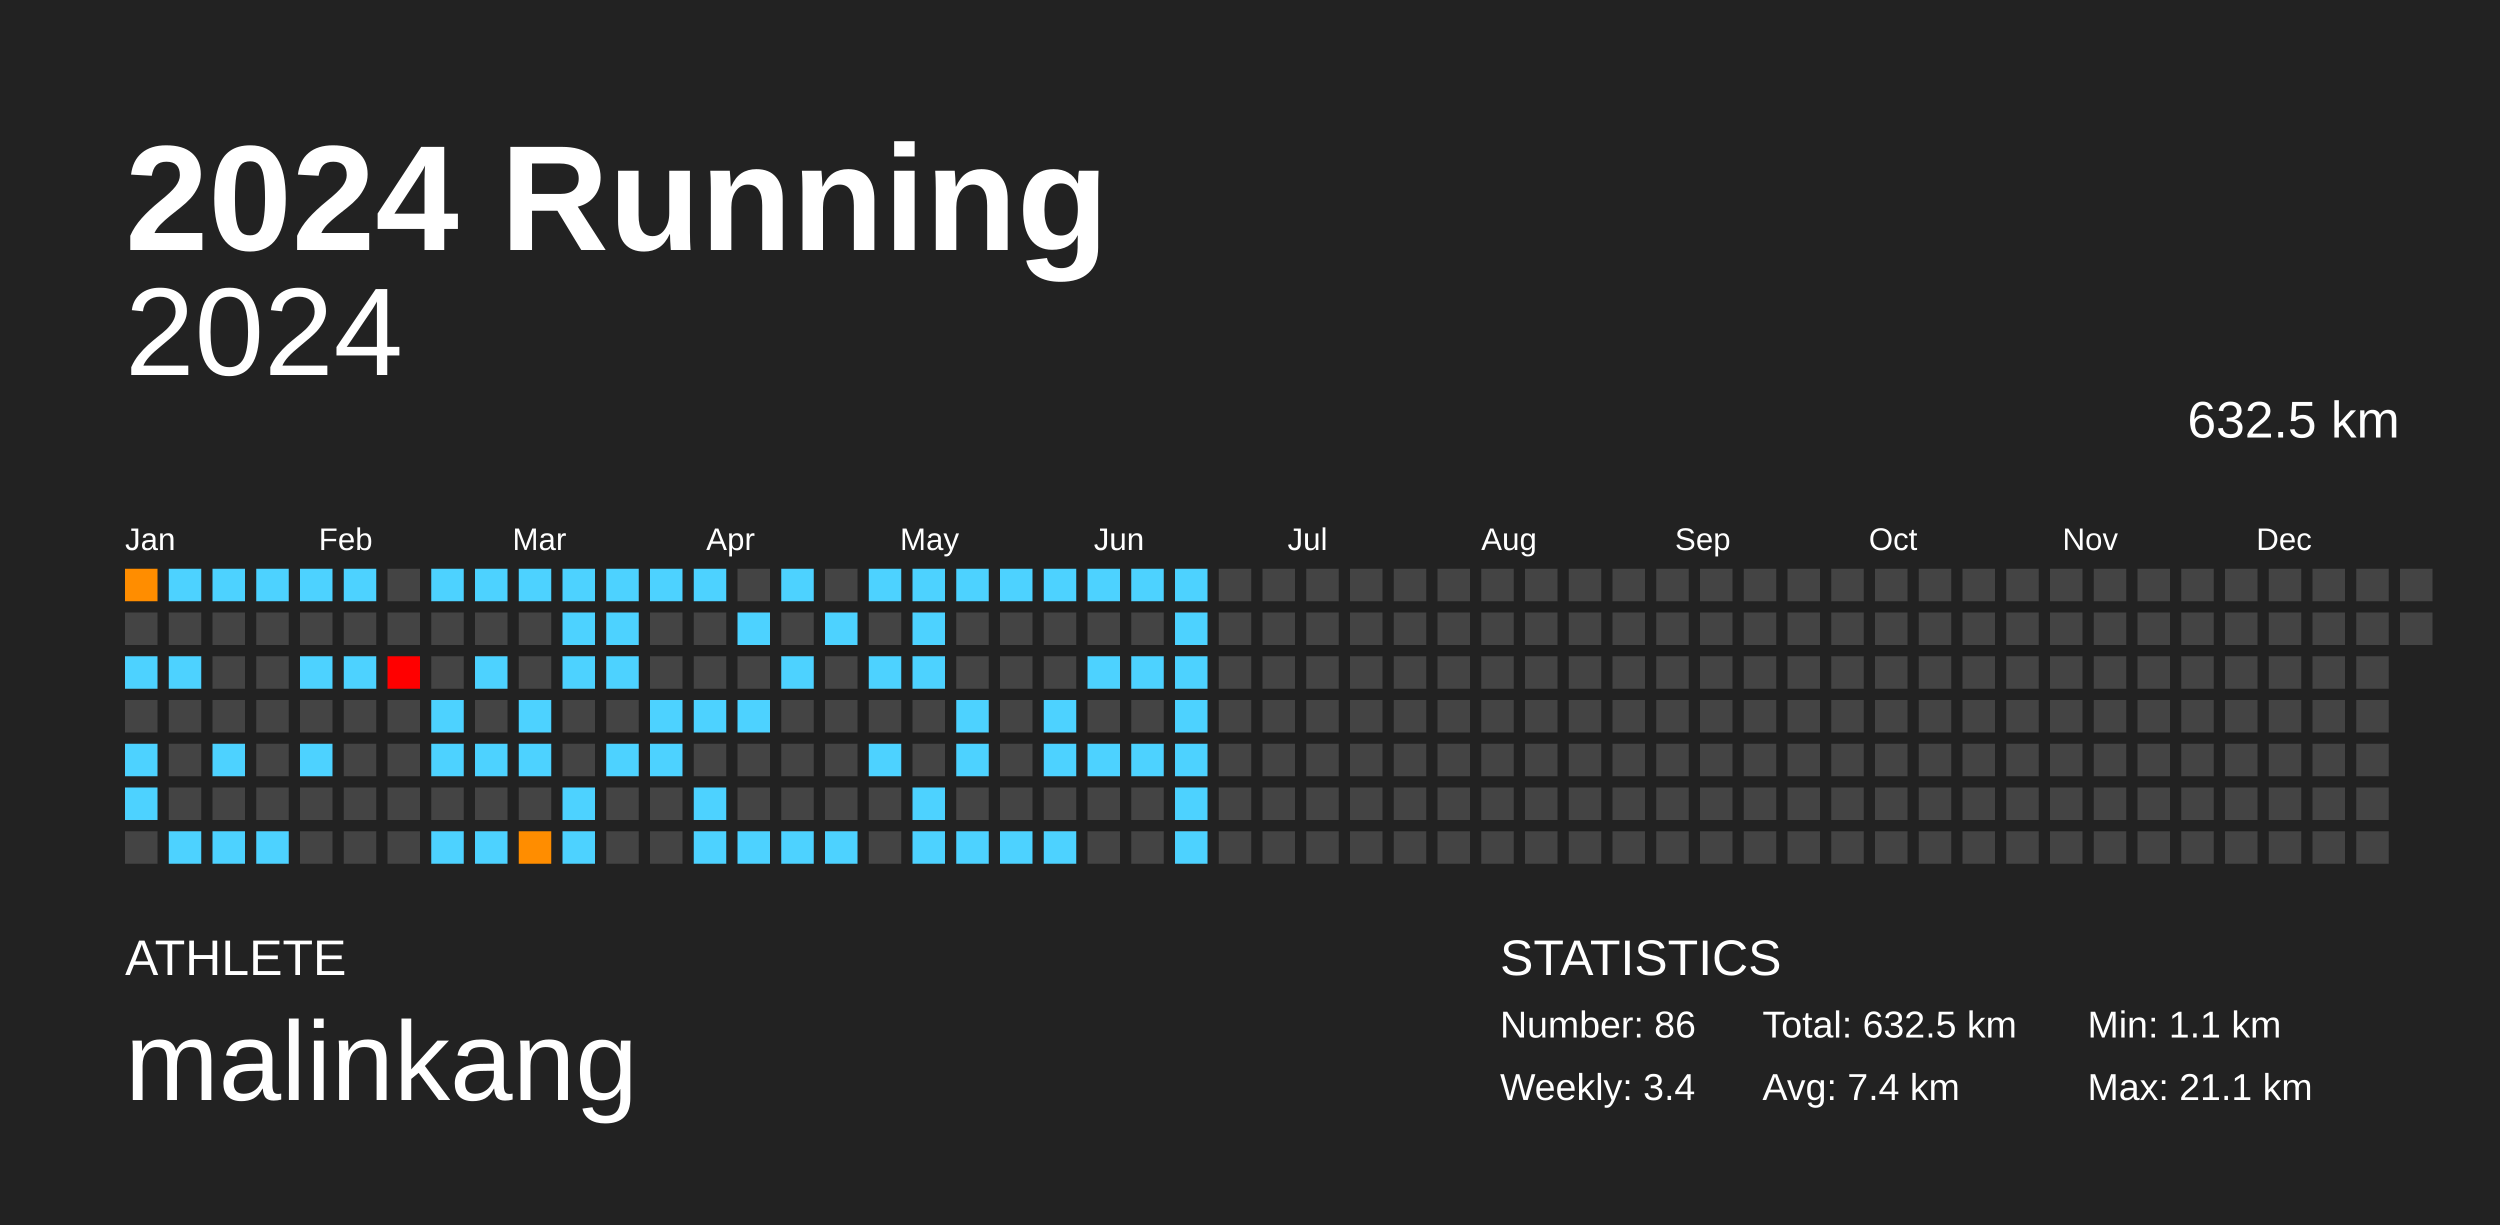
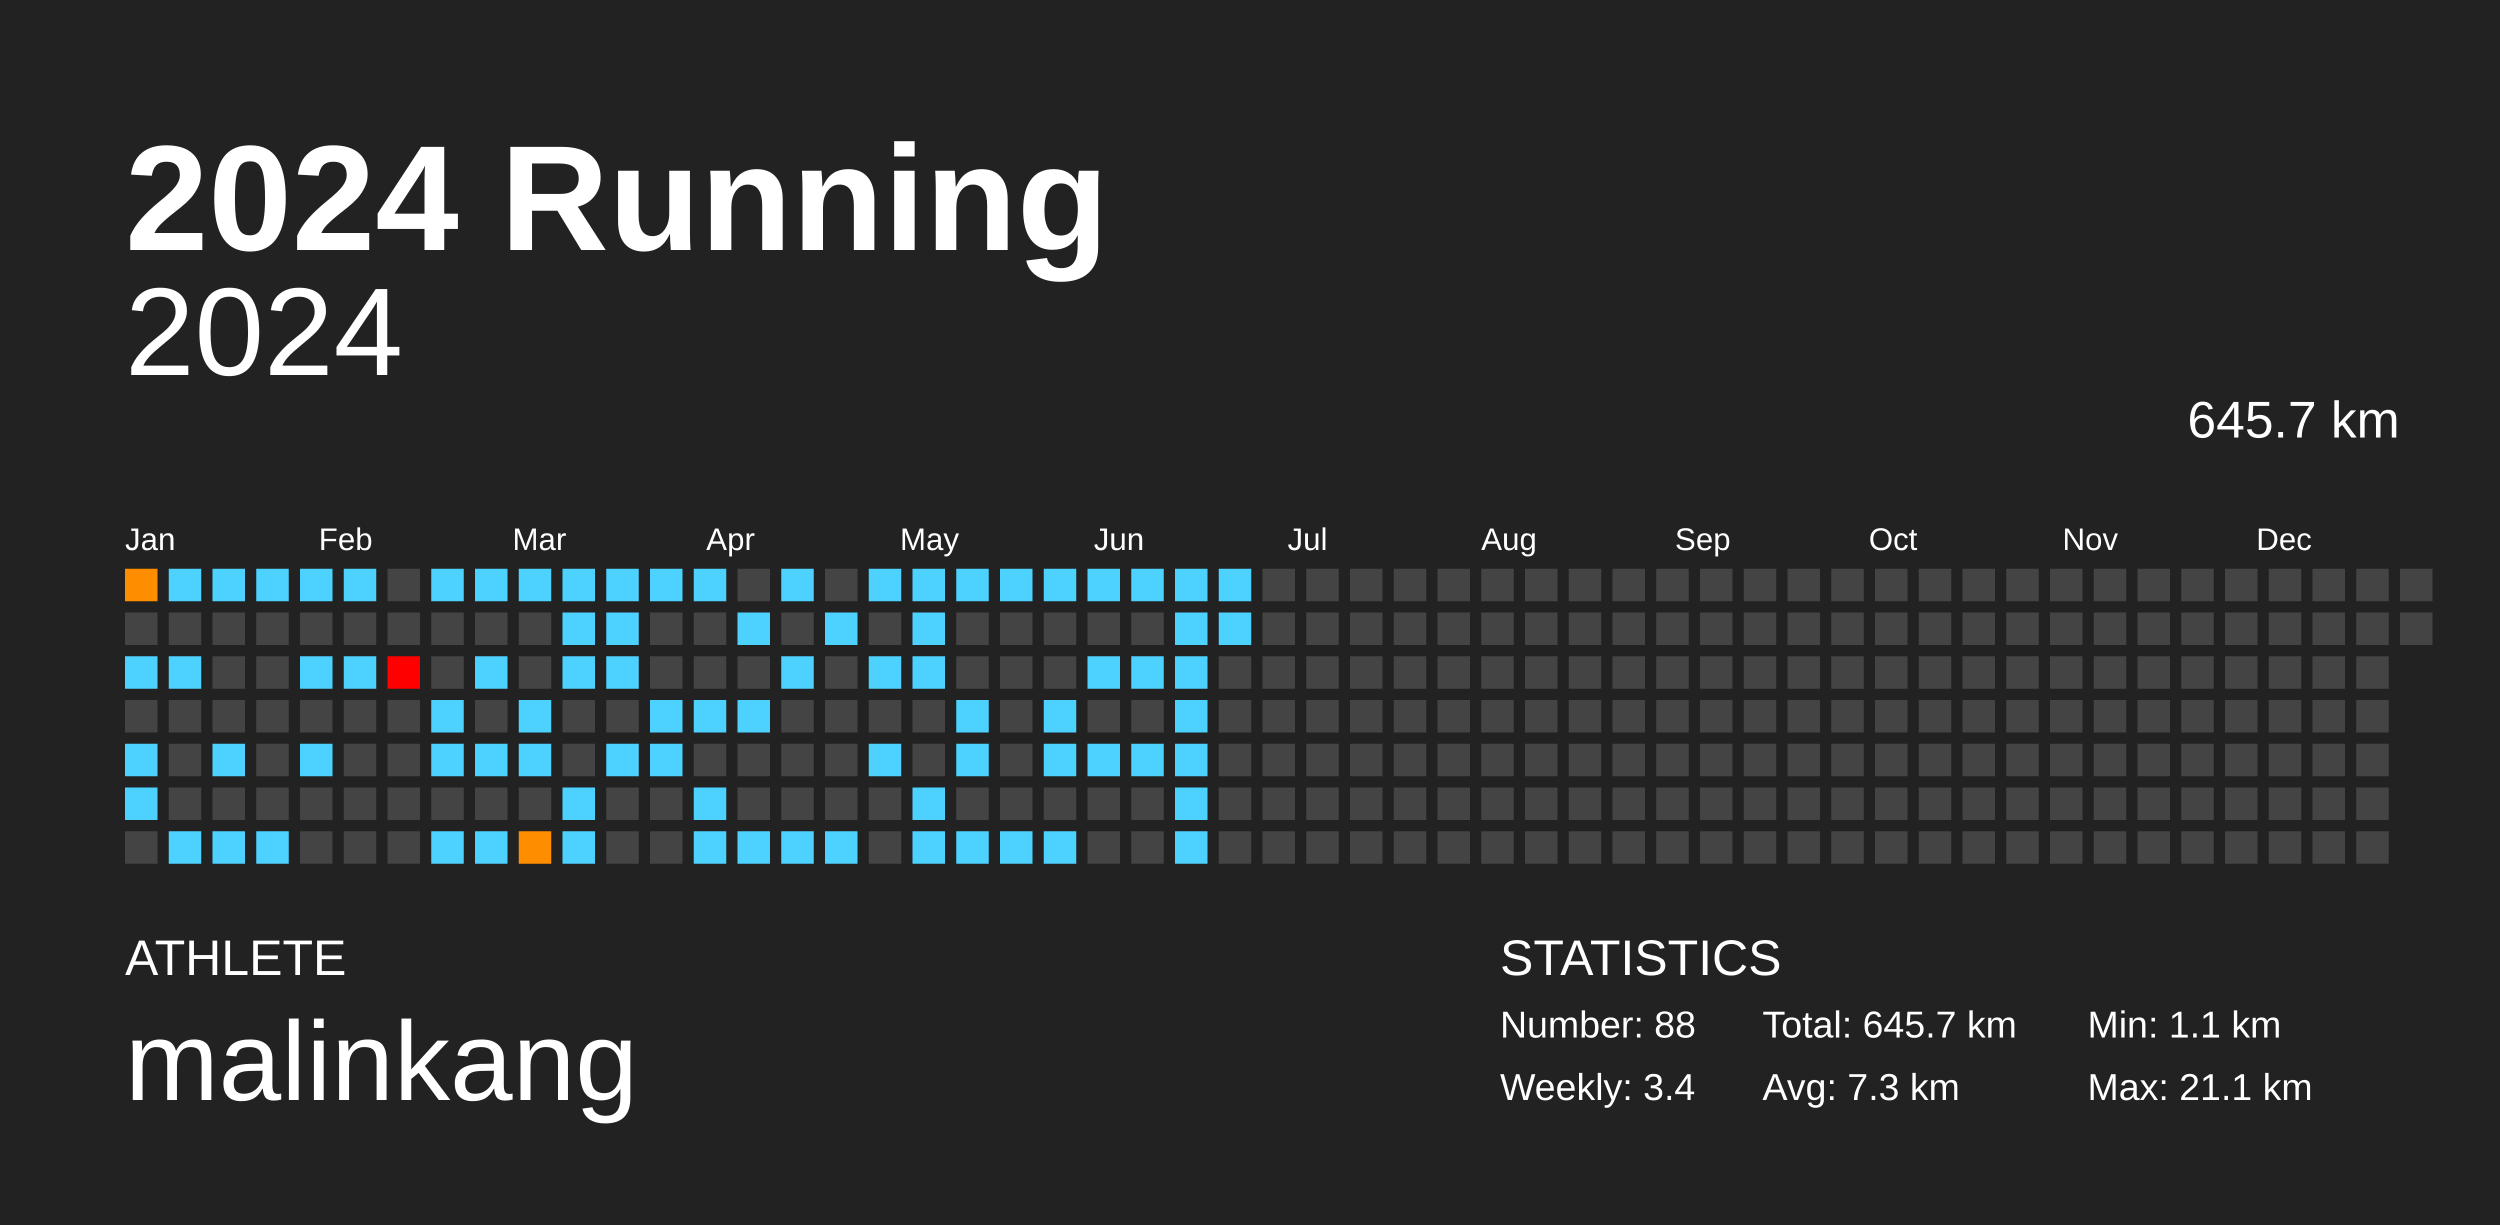
<svg xmlns="http://www.w3.org/2000/svg" baseProfile="full" height="98mm" version="1.1" viewBox="0,0,200,98" width="200mm">
  <defs />
  <rect fill="#222222" height="98" width="200" x="0" y="0" />
  <text fill="#FFFFFF" style="font-size:12px; font-family:Arial; font-weight:bold;" x="10" y="20">2024 Running</text>
  <text fill="#FFFFFF" style="font-size:4px; font-family:Arial" x="10" y="78">ATHLETE</text>
  <text fill="#FFFFFF" style="font-size:9px; font-family:Arial" x="10" y="88">malinkang</text>
  <text fill="#FFFFFF" style="font-size:4px; font-family:Arial" x="120" y="78">STATISTICS</text>
-   <text fill="#FFFFFF" style="font-size:3px; font-family:Arial" x="120" y="83">Number: 86</text>
+   <text fill="#FFFFFF" style="font-size:3px; font-family:Arial" x="120" y="83">Number: 88</text>
  <text fill="#FFFFFF" style="font-size:3px; font-family:Arial" x="120" y="88">Weekly: 3.4</text>
-   <text fill="#FFFFFF" style="font-size:3px; font-family:Arial" x="141" y="83">Total: 632.5 km</text>
-   <text fill="#FFFFFF" style="font-size:3px; font-family:Arial" x="141" y="88">Avg: 7.4 km</text>
+   <text fill="#FFFFFF" style="font-size:3px; font-family:Arial" x="141" y="83">Total: 645.7 km</text>
+   <text fill="#FFFFFF" style="font-size:3px; font-family:Arial" x="141" y="88">Avg: 7.3 km</text>
  <text fill="#FFFFFF" style="font-size:3px; font-family:Arial" x="167" y="83">Min: 1.1 km</text>
  <text fill="#FFFFFF" style="font-size:3px; font-family:Arial" x="167" y="88">Max: 21.1 km</text>
  <text alignment-baseline="hanging" fill="#FFFFFF" style="font-size:10.0px; font-family:Arial;" x="10" y="30">2024</text>
-   <text alignment-baseline="hanging" fill="#FFFFFF" style="font-size:4.125px; font-family:Arial;" x="175" y="35">632.5 km</text>
+   <text alignment-baseline="hanging" fill="#FFFFFF" style="font-size:4.125px; font-family:Arial;" x="175" y="35">645.7 km</text>
  <text fill="#FFFFFF" style="font-size:2.5px; font-family:Arial" x="10.0" y="44">Jan</text>
  <text fill="#FFFFFF" style="font-size:2.5px; font-family:Arial" x="25.5" y="44">Feb</text>
  <text fill="#FFFFFF" style="font-size:2.5px; font-family:Arial" x="41.0" y="44">Mar</text>
  <text fill="#FFFFFF" style="font-size:2.5px; font-family:Arial" x="56.5" y="44">Apr</text>
  <text fill="#FFFFFF" style="font-size:2.5px; font-family:Arial" x="72.0" y="44">May</text>
  <text fill="#FFFFFF" style="font-size:2.5px; font-family:Arial" x="87.5" y="44">Jun</text>
  <text fill="#FFFFFF" style="font-size:2.5px; font-family:Arial" x="103.0" y="44">Jul</text>
  <text fill="#FFFFFF" style="font-size:2.5px; font-family:Arial" x="118.5" y="44">Aug</text>
  <text fill="#FFFFFF" style="font-size:2.5px; font-family:Arial" x="134.0" y="44">Sep</text>
  <text fill="#FFFFFF" style="font-size:2.5px; font-family:Arial" x="149.5" y="44">Oct</text>
  <text fill="#FFFFFF" style="font-size:2.5px; font-family:Arial" x="165.0" y="44">Nov</text>
  <text fill="#FFFFFF" style="font-size:2.5px; font-family:Arial" x="180.5" y="44">Dec</text>
  <rect fill="#ff8d00" height="2.6" width="2.6" x="10.0" y="45.5" />
  <rect fill="#444444" height="2.6" width="2.6" x="10.0" y="49.0" />
  <rect fill="#4dd2ff" height="2.6" width="2.6" x="10.0" y="52.5" />
  <rect fill="#444444" height="2.6" width="2.6" x="10.0" y="56.0" />
  <rect fill="#4dd2ff" height="2.6" width="2.6" x="10.0" y="59.5" />
  <rect fill="#4dd2ff" height="2.6" width="2.6" x="10.0" y="63.0" />
  <rect fill="#444444" height="2.6" width="2.6" x="10.0" y="66.5" />
  <rect fill="#4dd2ff" height="2.6" width="2.6" x="13.5" y="45.5" />
  <rect fill="#444444" height="2.6" width="2.6" x="13.5" y="49.0" />
  <rect fill="#4dd2ff" height="2.6" width="2.6" x="13.5" y="52.5" />
  <rect fill="#444444" height="2.6" width="2.6" x="13.5" y="56.0" />
  <rect fill="#444444" height="2.6" width="2.6" x="13.5" y="59.5" />
  <rect fill="#444444" height="2.6" width="2.6" x="13.5" y="63.0" />
  <rect fill="#4dd2ff" height="2.6" width="2.6" x="13.5" y="66.5" />
  <rect fill="#4dd2ff" height="2.6" width="2.6" x="17.0" y="45.5" />
  <rect fill="#444444" height="2.6" width="2.6" x="17.0" y="49.0" />
  <rect fill="#444444" height="2.6" width="2.6" x="17.0" y="52.5" />
  <rect fill="#444444" height="2.6" width="2.6" x="17.0" y="56.0" />
  <rect fill="#4dd2ff" height="2.6" width="2.6" x="17.0" y="59.5" />
  <rect fill="#444444" height="2.6" width="2.6" x="17.0" y="63.0" />
  <rect fill="#4dd2ff" height="2.6" width="2.6" x="17.0" y="66.5" />
  <rect fill="#4dd2ff" height="2.6" width="2.6" x="20.5" y="45.5" />
  <rect fill="#444444" height="2.6" width="2.6" x="20.5" y="49.0" />
  <rect fill="#444444" height="2.6" width="2.6" x="20.5" y="52.5" />
  <rect fill="#444444" height="2.6" width="2.6" x="20.5" y="56.0" />
  <rect fill="#444444" height="2.6" width="2.6" x="20.5" y="59.5" />
  <rect fill="#444444" height="2.6" width="2.6" x="20.5" y="63.0" />
  <rect fill="#4dd2ff" height="2.6" width="2.6" x="20.5" y="66.5" />
  <rect fill="#4dd2ff" height="2.6" width="2.6" x="24.0" y="45.5" />
  <rect fill="#444444" height="2.6" width="2.6" x="24.0" y="49.0" />
  <rect fill="#4dd2ff" height="2.6" width="2.6" x="24.0" y="52.5" />
  <rect fill="#444444" height="2.6" width="2.6" x="24.0" y="56.0" />
  <rect fill="#4dd2ff" height="2.6" width="2.6" x="24.0" y="59.5" />
  <rect fill="#444444" height="2.6" width="2.6" x="24.0" y="63.0" />
  <rect fill="#444444" height="2.6" width="2.6" x="24.0" y="66.5" />
  <rect fill="#4dd2ff" height="2.6" width="2.6" x="27.5" y="45.5" />
  <rect fill="#444444" height="2.6" width="2.6" x="27.5" y="49.0" />
  <rect fill="#4dd2ff" height="2.6" width="2.6" x="27.5" y="52.5" />
  <rect fill="#444444" height="2.6" width="2.6" x="27.5" y="56.0" />
  <rect fill="#444444" height="2.6" width="2.6" x="27.5" y="59.5" />
  <rect fill="#444444" height="2.6" width="2.6" x="27.5" y="63.0" />
  <rect fill="#444444" height="2.6" width="2.6" x="27.5" y="66.5" />
  <rect fill="#444444" height="2.6" width="2.6" x="31.0" y="45.5" />
  <rect fill="#444444" height="2.6" width="2.6" x="31.0" y="49.0" />
  <rect fill="red" height="2.6" width="2.6" x="31.0" y="52.5" />
  <rect fill="#444444" height="2.6" width="2.6" x="31.0" y="56.0" />
  <rect fill="#444444" height="2.6" width="2.6" x="31.0" y="59.5" />
  <rect fill="#444444" height="2.6" width="2.6" x="31.0" y="63.0" />
  <rect fill="#444444" height="2.6" width="2.6" x="31.0" y="66.5" />
  <rect fill="#4dd2ff" height="2.6" width="2.6" x="34.5" y="45.5" />
  <rect fill="#444444" height="2.6" width="2.6" x="34.5" y="49.0" />
  <rect fill="#444444" height="2.6" width="2.6" x="34.5" y="52.5" />
  <rect fill="#4dd2ff" height="2.6" width="2.6" x="34.5" y="56.0" />
  <rect fill="#4dd2ff" height="2.6" width="2.6" x="34.5" y="59.5" />
  <rect fill="#444444" height="2.6" width="2.6" x="34.5" y="63.0" />
  <rect fill="#4dd2ff" height="2.6" width="2.6" x="34.5" y="66.5" />
  <rect fill="#4dd2ff" height="2.6" width="2.6" x="38.0" y="45.5" />
  <rect fill="#444444" height="2.6" width="2.6" x="38.0" y="49.0" />
  <rect fill="#4dd2ff" height="2.6" width="2.6" x="38.0" y="52.5" />
  <rect fill="#444444" height="2.6" width="2.6" x="38.0" y="56.0" />
  <rect fill="#4dd2ff" height="2.6" width="2.6" x="38.0" y="59.5" />
  <rect fill="#444444" height="2.6" width="2.6" x="38.0" y="63.0" />
  <rect fill="#4dd2ff" height="2.6" width="2.6" x="38.0" y="66.5" />
  <rect fill="#4dd2ff" height="2.6" width="2.6" x="41.5" y="45.5" />
  <rect fill="#444444" height="2.6" width="2.6" x="41.5" y="49.0" />
  <rect fill="#444444" height="2.6" width="2.6" x="41.5" y="52.5" />
  <rect fill="#4dd2ff" height="2.6" width="2.6" x="41.5" y="56.0" />
  <rect fill="#4dd2ff" height="2.6" width="2.6" x="41.5" y="59.5" />
  <rect fill="#444444" height="2.6" width="2.6" x="41.5" y="63.0" />
  <rect fill="#ff8d00" height="2.6" width="2.6" x="41.5" y="66.5" />
  <rect fill="#4dd2ff" height="2.6" width="2.6" x="45.0" y="45.5" />
  <rect fill="#4dd2ff" height="2.6" width="2.6" x="45.0" y="49.0" />
  <rect fill="#4dd2ff" height="2.6" width="2.6" x="45.0" y="52.5" />
  <rect fill="#444444" height="2.6" width="2.6" x="45.0" y="56.0" />
  <rect fill="#444444" height="2.6" width="2.6" x="45.0" y="59.5" />
  <rect fill="#4dd2ff" height="2.6" width="2.6" x="45.0" y="63.0" />
  <rect fill="#4dd2ff" height="2.6" width="2.6" x="45.0" y="66.5" />
  <rect fill="#4dd2ff" height="2.6" width="2.6" x="48.5" y="45.5" />
  <rect fill="#4dd2ff" height="2.6" width="2.6" x="48.5" y="49.0" />
  <rect fill="#4dd2ff" height="2.6" width="2.6" x="48.5" y="52.5" />
  <rect fill="#444444" height="2.6" width="2.6" x="48.5" y="56.0" />
  <rect fill="#4dd2ff" height="2.6" width="2.6" x="48.5" y="59.5" />
  <rect fill="#444444" height="2.6" width="2.6" x="48.5" y="63.0" />
  <rect fill="#444444" height="2.6" width="2.6" x="48.5" y="66.5" />
  <rect fill="#4dd2ff" height="2.6" width="2.6" x="52.0" y="45.5" />
  <rect fill="#444444" height="2.6" width="2.6" x="52.0" y="49.0" />
  <rect fill="#444444" height="2.6" width="2.6" x="52.0" y="52.5" />
  <rect fill="#4dd2ff" height="2.6" width="2.6" x="52.0" y="56.0" />
  <rect fill="#4dd2ff" height="2.6" width="2.6" x="52.0" y="59.5" />
  <rect fill="#444444" height="2.6" width="2.6" x="52.0" y="63.0" />
  <rect fill="#444444" height="2.6" width="2.6" x="52.0" y="66.5" />
  <rect fill="#4dd2ff" height="2.6" width="2.6" x="55.5" y="45.5" />
  <rect fill="#444444" height="2.6" width="2.6" x="55.5" y="49.0" />
  <rect fill="#444444" height="2.6" width="2.6" x="55.5" y="52.5" />
  <rect fill="#4dd2ff" height="2.6" width="2.6" x="55.5" y="56.0" />
  <rect fill="#444444" height="2.6" width="2.6" x="55.5" y="59.5" />
  <rect fill="#4dd2ff" height="2.6" width="2.6" x="55.5" y="63.0" />
  <rect fill="#4dd2ff" height="2.6" width="2.6" x="55.5" y="66.5" />
  <rect fill="#444444" height="2.6" width="2.6" x="59.0" y="45.5" />
  <rect fill="#4dd2ff" height="2.6" width="2.6" x="59.0" y="49.0" />
  <rect fill="#444444" height="2.6" width="2.6" x="59.0" y="52.5" />
  <rect fill="#4dd2ff" height="2.6" width="2.6" x="59.0" y="56.0" />
  <rect fill="#444444" height="2.6" width="2.6" x="59.0" y="59.5" />
  <rect fill="#444444" height="2.6" width="2.6" x="59.0" y="63.0" />
  <rect fill="#4dd2ff" height="2.6" width="2.6" x="59.0" y="66.5" />
  <rect fill="#4dd2ff" height="2.6" width="2.6" x="62.5" y="45.5" />
  <rect fill="#444444" height="2.6" width="2.6" x="62.5" y="49.0" />
  <rect fill="#4dd2ff" height="2.6" width="2.6" x="62.5" y="52.5" />
  <rect fill="#444444" height="2.6" width="2.6" x="62.5" y="56.0" />
  <rect fill="#444444" height="2.6" width="2.6" x="62.5" y="59.5" />
  <rect fill="#444444" height="2.6" width="2.6" x="62.5" y="63.0" />
  <rect fill="#4dd2ff" height="2.6" width="2.6" x="62.5" y="66.5" />
  <rect fill="#444444" height="2.6" width="2.6" x="66.0" y="45.5" />
  <rect fill="#4dd2ff" height="2.6" width="2.6" x="66.0" y="49.0" />
  <rect fill="#444444" height="2.6" width="2.6" x="66.0" y="52.5" />
  <rect fill="#444444" height="2.6" width="2.6" x="66.0" y="56.0" />
  <rect fill="#444444" height="2.6" width="2.6" x="66.0" y="59.5" />
  <rect fill="#444444" height="2.6" width="2.6" x="66.0" y="63.0" />
  <rect fill="#4dd2ff" height="2.6" width="2.6" x="66.0" y="66.5" />
  <rect fill="#4dd2ff" height="2.6" width="2.6" x="69.5" y="45.5" />
  <rect fill="#444444" height="2.6" width="2.6" x="69.5" y="49.0" />
  <rect fill="#4dd2ff" height="2.6" width="2.6" x="69.5" y="52.5" />
  <rect fill="#444444" height="2.6" width="2.6" x="69.5" y="56.0" />
  <rect fill="#4dd2ff" height="2.6" width="2.6" x="69.5" y="59.5" />
  <rect fill="#444444" height="2.6" width="2.6" x="69.5" y="63.0" />
  <rect fill="#444444" height="2.6" width="2.6" x="69.5" y="66.5" />
  <rect fill="#4dd2ff" height="2.6" width="2.6" x="73.0" y="45.5" />
  <rect fill="#4dd2ff" height="2.6" width="2.6" x="73.0" y="49.0" />
  <rect fill="#4dd2ff" height="2.6" width="2.6" x="73.0" y="52.5" />
  <rect fill="#444444" height="2.6" width="2.6" x="73.0" y="56.0" />
  <rect fill="#444444" height="2.6" width="2.6" x="73.0" y="59.5" />
  <rect fill="#4dd2ff" height="2.6" width="2.6" x="73.0" y="63.0" />
  <rect fill="#4dd2ff" height="2.6" width="2.6" x="73.0" y="66.5" />
  <rect fill="#4dd2ff" height="2.6" width="2.6" x="76.5" y="45.5" />
  <rect fill="#444444" height="2.6" width="2.6" x="76.5" y="49.0" />
  <rect fill="#444444" height="2.6" width="2.6" x="76.5" y="52.5" />
  <rect fill="#4dd2ff" height="2.6" width="2.6" x="76.5" y="56.0" />
  <rect fill="#4dd2ff" height="2.6" width="2.6" x="76.5" y="59.5" />
  <rect fill="#444444" height="2.6" width="2.6" x="76.5" y="63.0" />
  <rect fill="#4dd2ff" height="2.6" width="2.6" x="76.5" y="66.5" />
  <rect fill="#4dd2ff" height="2.6" width="2.6" x="80.0" y="45.5" />
  <rect fill="#444444" height="2.6" width="2.6" x="80.0" y="49.0" />
  <rect fill="#444444" height="2.6" width="2.6" x="80.0" y="52.5" />
  <rect fill="#444444" height="2.6" width="2.6" x="80.0" y="56.0" />
  <rect fill="#444444" height="2.6" width="2.6" x="80.0" y="59.5" />
  <rect fill="#444444" height="2.6" width="2.6" x="80.0" y="63.0" />
  <rect fill="#4dd2ff" height="2.6" width="2.6" x="80.0" y="66.5" />
  <rect fill="#4dd2ff" height="2.6" width="2.6" x="83.5" y="45.5" />
  <rect fill="#444444" height="2.6" width="2.6" x="83.5" y="49.0" />
  <rect fill="#444444" height="2.6" width="2.6" x="83.5" y="52.5" />
  <rect fill="#4dd2ff" height="2.6" width="2.6" x="83.5" y="56.0" />
  <rect fill="#4dd2ff" height="2.6" width="2.6" x="83.5" y="59.5" />
  <rect fill="#444444" height="2.6" width="2.6" x="83.5" y="63.0" />
  <rect fill="#4dd2ff" height="2.6" width="2.6" x="83.5" y="66.5" />
  <rect fill="#4dd2ff" height="2.6" width="2.6" x="87.0" y="45.5" />
  <rect fill="#444444" height="2.6" width="2.6" x="87.0" y="49.0" />
  <rect fill="#4dd2ff" height="2.6" width="2.6" x="87.0" y="52.5" />
  <rect fill="#444444" height="2.6" width="2.6" x="87.0" y="56.0" />
  <rect fill="#4dd2ff" height="2.6" width="2.6" x="87.0" y="59.5" />
  <rect fill="#444444" height="2.6" width="2.6" x="87.0" y="63.0" />
  <rect fill="#444444" height="2.6" width="2.6" x="87.0" y="66.5" />
  <rect fill="#4dd2ff" height="2.6" width="2.6" x="90.5" y="45.5" />
  <rect fill="#444444" height="2.6" width="2.6" x="90.5" y="49.0" />
  <rect fill="#4dd2ff" height="2.6" width="2.6" x="90.5" y="52.5" />
  <rect fill="#444444" height="2.6" width="2.6" x="90.5" y="56.0" />
  <rect fill="#4dd2ff" height="2.6" width="2.6" x="90.5" y="59.5" />
  <rect fill="#444444" height="2.6" width="2.6" x="90.5" y="63.0" />
  <rect fill="#444444" height="2.6" width="2.6" x="90.5" y="66.5" />
  <rect fill="#4dd2ff" height="2.6" width="2.6" x="94.0" y="45.5" />
  <rect fill="#4dd2ff" height="2.6" width="2.6" x="94.0" y="49.0" />
  <rect fill="#4dd2ff" height="2.6" width="2.6" x="94.0" y="52.5" />
  <rect fill="#4dd2ff" height="2.6" width="2.6" x="94.0" y="56.0" />
  <rect fill="#4dd2ff" height="2.6" width="2.6" x="94.0" y="59.5" />
  <rect fill="#4dd2ff" height="2.6" width="2.6" x="94.0" y="63.0" />
  <rect fill="#4dd2ff" height="2.6" width="2.6" x="94.0" y="66.5" />
-   <rect fill="#444444" height="2.6" width="2.6" x="97.5" y="45.5" />
-   <rect fill="#444444" height="2.6" width="2.6" x="97.5" y="49.0" />
+   <rect fill="#4dd2ff" height="2.6" width="2.6" x="97.5" y="45.5" />
+   <rect fill="#4dd2ff" height="2.6" width="2.6" x="97.5" y="49.0" />
  <rect fill="#444444" height="2.6" width="2.6" x="97.5" y="52.5" />
  <rect fill="#444444" height="2.6" width="2.6" x="97.5" y="56.0" />
  <rect fill="#444444" height="2.6" width="2.6" x="97.5" y="59.5" />
  <rect fill="#444444" height="2.6" width="2.6" x="97.5" y="63.0" />
  <rect fill="#444444" height="2.6" width="2.6" x="97.5" y="66.5" />
  <rect fill="#444444" height="2.6" width="2.6" x="101.0" y="45.5" />
  <rect fill="#444444" height="2.6" width="2.6" x="101.0" y="49.0" />
  <rect fill="#444444" height="2.6" width="2.6" x="101.0" y="52.5" />
  <rect fill="#444444" height="2.6" width="2.6" x="101.0" y="56.0" />
  <rect fill="#444444" height="2.6" width="2.6" x="101.0" y="59.5" />
  <rect fill="#444444" height="2.6" width="2.6" x="101.0" y="63.0" />
  <rect fill="#444444" height="2.6" width="2.6" x="101.0" y="66.5" />
  <rect fill="#444444" height="2.6" width="2.6" x="104.5" y="45.5" />
  <rect fill="#444444" height="2.6" width="2.6" x="104.5" y="49.0" />
  <rect fill="#444444" height="2.6" width="2.6" x="104.5" y="52.5" />
  <rect fill="#444444" height="2.6" width="2.6" x="104.5" y="56.0" />
  <rect fill="#444444" height="2.6" width="2.6" x="104.5" y="59.5" />
  <rect fill="#444444" height="2.6" width="2.6" x="104.5" y="63.0" />
  <rect fill="#444444" height="2.6" width="2.6" x="104.5" y="66.5" />
  <rect fill="#444444" height="2.6" width="2.6" x="108.0" y="45.5" />
  <rect fill="#444444" height="2.6" width="2.6" x="108.0" y="49.0" />
  <rect fill="#444444" height="2.6" width="2.6" x="108.0" y="52.5" />
  <rect fill="#444444" height="2.6" width="2.6" x="108.0" y="56.0" />
  <rect fill="#444444" height="2.6" width="2.6" x="108.0" y="59.5" />
  <rect fill="#444444" height="2.6" width="2.6" x="108.0" y="63.0" />
  <rect fill="#444444" height="2.6" width="2.6" x="108.0" y="66.5" />
  <rect fill="#444444" height="2.6" width="2.6" x="111.5" y="45.5" />
  <rect fill="#444444" height="2.6" width="2.6" x="111.5" y="49.0" />
  <rect fill="#444444" height="2.6" width="2.6" x="111.5" y="52.5" />
  <rect fill="#444444" height="2.6" width="2.6" x="111.5" y="56.0" />
  <rect fill="#444444" height="2.6" width="2.6" x="111.5" y="59.5" />
  <rect fill="#444444" height="2.6" width="2.6" x="111.5" y="63.0" />
  <rect fill="#444444" height="2.6" width="2.6" x="111.5" y="66.5" />
  <rect fill="#444444" height="2.6" width="2.6" x="115.0" y="45.5" />
  <rect fill="#444444" height="2.6" width="2.6" x="115.0" y="49.0" />
  <rect fill="#444444" height="2.6" width="2.6" x="115.0" y="52.5" />
  <rect fill="#444444" height="2.6" width="2.6" x="115.0" y="56.0" />
  <rect fill="#444444" height="2.6" width="2.6" x="115.0" y="59.5" />
  <rect fill="#444444" height="2.6" width="2.6" x="115.0" y="63.0" />
  <rect fill="#444444" height="2.6" width="2.6" x="115.0" y="66.5" />
  <rect fill="#444444" height="2.6" width="2.6" x="118.5" y="45.5" />
  <rect fill="#444444" height="2.6" width="2.6" x="118.5" y="49.0" />
  <rect fill="#444444" height="2.6" width="2.6" x="118.5" y="52.5" />
  <rect fill="#444444" height="2.6" width="2.6" x="118.5" y="56.0" />
  <rect fill="#444444" height="2.6" width="2.6" x="118.5" y="59.5" />
  <rect fill="#444444" height="2.6" width="2.6" x="118.5" y="63.0" />
  <rect fill="#444444" height="2.6" width="2.6" x="118.5" y="66.5" />
  <rect fill="#444444" height="2.6" width="2.6" x="122.0" y="45.5" />
  <rect fill="#444444" height="2.6" width="2.6" x="122.0" y="49.0" />
  <rect fill="#444444" height="2.6" width="2.6" x="122.0" y="52.5" />
  <rect fill="#444444" height="2.6" width="2.6" x="122.0" y="56.0" />
  <rect fill="#444444" height="2.6" width="2.6" x="122.0" y="59.5" />
  <rect fill="#444444" height="2.6" width="2.6" x="122.0" y="63.0" />
  <rect fill="#444444" height="2.6" width="2.6" x="122.0" y="66.5" />
  <rect fill="#444444" height="2.6" width="2.6" x="125.5" y="45.5" />
  <rect fill="#444444" height="2.6" width="2.6" x="125.5" y="49.0" />
  <rect fill="#444444" height="2.6" width="2.6" x="125.5" y="52.5" />
  <rect fill="#444444" height="2.6" width="2.6" x="125.5" y="56.0" />
  <rect fill="#444444" height="2.6" width="2.6" x="125.5" y="59.5" />
  <rect fill="#444444" height="2.6" width="2.6" x="125.5" y="63.0" />
  <rect fill="#444444" height="2.6" width="2.6" x="125.5" y="66.5" />
  <rect fill="#444444" height="2.6" width="2.6" x="129.0" y="45.5" />
  <rect fill="#444444" height="2.6" width="2.6" x="129.0" y="49.0" />
  <rect fill="#444444" height="2.6" width="2.6" x="129.0" y="52.5" />
  <rect fill="#444444" height="2.6" width="2.6" x="129.0" y="56.0" />
  <rect fill="#444444" height="2.6" width="2.6" x="129.0" y="59.5" />
  <rect fill="#444444" height="2.6" width="2.6" x="129.0" y="63.0" />
  <rect fill="#444444" height="2.6" width="2.6" x="129.0" y="66.5" />
  <rect fill="#444444" height="2.6" width="2.6" x="132.5" y="45.5" />
  <rect fill="#444444" height="2.6" width="2.6" x="132.5" y="49.0" />
  <rect fill="#444444" height="2.6" width="2.6" x="132.5" y="52.5" />
  <rect fill="#444444" height="2.6" width="2.6" x="132.5" y="56.0" />
  <rect fill="#444444" height="2.6" width="2.6" x="132.5" y="59.5" />
  <rect fill="#444444" height="2.6" width="2.6" x="132.5" y="63.0" />
  <rect fill="#444444" height="2.6" width="2.6" x="132.5" y="66.5" />
  <rect fill="#444444" height="2.6" width="2.6" x="136.0" y="45.5" />
  <rect fill="#444444" height="2.6" width="2.6" x="136.0" y="49.0" />
  <rect fill="#444444" height="2.6" width="2.6" x="136.0" y="52.5" />
  <rect fill="#444444" height="2.6" width="2.6" x="136.0" y="56.0" />
  <rect fill="#444444" height="2.6" width="2.6" x="136.0" y="59.5" />
  <rect fill="#444444" height="2.6" width="2.6" x="136.0" y="63.0" />
  <rect fill="#444444" height="2.6" width="2.6" x="136.0" y="66.5" />
  <rect fill="#444444" height="2.6" width="2.6" x="139.5" y="45.5" />
  <rect fill="#444444" height="2.6" width="2.6" x="139.5" y="49.0" />
  <rect fill="#444444" height="2.6" width="2.6" x="139.5" y="52.5" />
  <rect fill="#444444" height="2.6" width="2.6" x="139.5" y="56.0" />
  <rect fill="#444444" height="2.6" width="2.6" x="139.5" y="59.5" />
  <rect fill="#444444" height="2.6" width="2.6" x="139.5" y="63.0" />
  <rect fill="#444444" height="2.6" width="2.6" x="139.5" y="66.5" />
  <rect fill="#444444" height="2.6" width="2.6" x="143.0" y="45.5" />
  <rect fill="#444444" height="2.6" width="2.6" x="143.0" y="49.0" />
  <rect fill="#444444" height="2.6" width="2.6" x="143.0" y="52.5" />
  <rect fill="#444444" height="2.6" width="2.6" x="143.0" y="56.0" />
  <rect fill="#444444" height="2.6" width="2.6" x="143.0" y="59.5" />
  <rect fill="#444444" height="2.6" width="2.6" x="143.0" y="63.0" />
  <rect fill="#444444" height="2.6" width="2.6" x="143.0" y="66.5" />
  <rect fill="#444444" height="2.6" width="2.6" x="146.5" y="45.5" />
  <rect fill="#444444" height="2.6" width="2.6" x="146.5" y="49.0" />
  <rect fill="#444444" height="2.6" width="2.6" x="146.5" y="52.5" />
  <rect fill="#444444" height="2.6" width="2.6" x="146.5" y="56.0" />
  <rect fill="#444444" height="2.6" width="2.6" x="146.5" y="59.5" />
  <rect fill="#444444" height="2.6" width="2.6" x="146.5" y="63.0" />
  <rect fill="#444444" height="2.6" width="2.6" x="146.5" y="66.5" />
  <rect fill="#444444" height="2.6" width="2.6" x="150.0" y="45.5" />
  <rect fill="#444444" height="2.6" width="2.6" x="150.0" y="49.0" />
  <rect fill="#444444" height="2.6" width="2.6" x="150.0" y="52.5" />
  <rect fill="#444444" height="2.6" width="2.6" x="150.0" y="56.0" />
  <rect fill="#444444" height="2.6" width="2.6" x="150.0" y="59.5" />
  <rect fill="#444444" height="2.6" width="2.6" x="150.0" y="63.0" />
  <rect fill="#444444" height="2.6" width="2.6" x="150.0" y="66.5" />
  <rect fill="#444444" height="2.6" width="2.6" x="153.5" y="45.5" />
  <rect fill="#444444" height="2.6" width="2.6" x="153.5" y="49.0" />
  <rect fill="#444444" height="2.6" width="2.6" x="153.5" y="52.5" />
  <rect fill="#444444" height="2.6" width="2.6" x="153.5" y="56.0" />
  <rect fill="#444444" height="2.6" width="2.6" x="153.5" y="59.5" />
  <rect fill="#444444" height="2.6" width="2.6" x="153.5" y="63.0" />
  <rect fill="#444444" height="2.6" width="2.6" x="153.5" y="66.5" />
  <rect fill="#444444" height="2.6" width="2.6" x="157.0" y="45.5" />
  <rect fill="#444444" height="2.6" width="2.6" x="157.0" y="49.0" />
  <rect fill="#444444" height="2.6" width="2.6" x="157.0" y="52.5" />
  <rect fill="#444444" height="2.6" width="2.6" x="157.0" y="56.0" />
  <rect fill="#444444" height="2.6" width="2.6" x="157.0" y="59.5" />
  <rect fill="#444444" height="2.6" width="2.6" x="157.0" y="63.0" />
  <rect fill="#444444" height="2.6" width="2.6" x="157.0" y="66.5" />
  <rect fill="#444444" height="2.6" width="2.6" x="160.5" y="45.5" />
  <rect fill="#444444" height="2.6" width="2.6" x="160.5" y="49.0" />
  <rect fill="#444444" height="2.6" width="2.6" x="160.5" y="52.5" />
  <rect fill="#444444" height="2.6" width="2.6" x="160.5" y="56.0" />
  <rect fill="#444444" height="2.6" width="2.6" x="160.5" y="59.5" />
  <rect fill="#444444" height="2.6" width="2.6" x="160.5" y="63.0" />
  <rect fill="#444444" height="2.6" width="2.6" x="160.5" y="66.5" />
  <rect fill="#444444" height="2.6" width="2.6" x="164.0" y="45.5" />
  <rect fill="#444444" height="2.6" width="2.6" x="164.0" y="49.0" />
  <rect fill="#444444" height="2.6" width="2.6" x="164.0" y="52.5" />
  <rect fill="#444444" height="2.6" width="2.6" x="164.0" y="56.0" />
  <rect fill="#444444" height="2.6" width="2.6" x="164.0" y="59.5" />
  <rect fill="#444444" height="2.6" width="2.6" x="164.0" y="63.0" />
  <rect fill="#444444" height="2.6" width="2.6" x="164.0" y="66.5" />
  <rect fill="#444444" height="2.6" width="2.6" x="167.5" y="45.5" />
  <rect fill="#444444" height="2.6" width="2.6" x="167.5" y="49.0" />
  <rect fill="#444444" height="2.6" width="2.6" x="167.5" y="52.5" />
  <rect fill="#444444" height="2.6" width="2.6" x="167.5" y="56.0" />
  <rect fill="#444444" height="2.6" width="2.6" x="167.5" y="59.5" />
  <rect fill="#444444" height="2.6" width="2.6" x="167.5" y="63.0" />
  <rect fill="#444444" height="2.6" width="2.6" x="167.5" y="66.5" />
  <rect fill="#444444" height="2.6" width="2.6" x="171.0" y="45.5" />
  <rect fill="#444444" height="2.6" width="2.6" x="171.0" y="49.0" />
  <rect fill="#444444" height="2.6" width="2.6" x="171.0" y="52.5" />
  <rect fill="#444444" height="2.6" width="2.6" x="171.0" y="56.0" />
  <rect fill="#444444" height="2.6" width="2.6" x="171.0" y="59.5" />
  <rect fill="#444444" height="2.6" width="2.6" x="171.0" y="63.0" />
  <rect fill="#444444" height="2.6" width="2.6" x="171.0" y="66.5" />
  <rect fill="#444444" height="2.6" width="2.6" x="174.5" y="45.5" />
  <rect fill="#444444" height="2.6" width="2.6" x="174.5" y="49.0" />
  <rect fill="#444444" height="2.6" width="2.6" x="174.5" y="52.5" />
  <rect fill="#444444" height="2.6" width="2.6" x="174.5" y="56.0" />
  <rect fill="#444444" height="2.6" width="2.6" x="174.5" y="59.5" />
  <rect fill="#444444" height="2.6" width="2.6" x="174.5" y="63.0" />
  <rect fill="#444444" height="2.6" width="2.6" x="174.5" y="66.5" />
  <rect fill="#444444" height="2.6" width="2.6" x="178.0" y="45.5" />
  <rect fill="#444444" height="2.6" width="2.6" x="178.0" y="49.0" />
  <rect fill="#444444" height="2.6" width="2.6" x="178.0" y="52.5" />
  <rect fill="#444444" height="2.6" width="2.6" x="178.0" y="56.0" />
  <rect fill="#444444" height="2.6" width="2.6" x="178.0" y="59.5" />
  <rect fill="#444444" height="2.6" width="2.6" x="178.0" y="63.0" />
  <rect fill="#444444" height="2.6" width="2.6" x="178.0" y="66.5" />
  <rect fill="#444444" height="2.6" width="2.6" x="181.5" y="45.5" />
  <rect fill="#444444" height="2.6" width="2.6" x="181.5" y="49.0" />
  <rect fill="#444444" height="2.6" width="2.6" x="181.5" y="52.5" />
  <rect fill="#444444" height="2.6" width="2.6" x="181.5" y="56.0" />
  <rect fill="#444444" height="2.6" width="2.6" x="181.5" y="59.5" />
  <rect fill="#444444" height="2.6" width="2.6" x="181.5" y="63.0" />
  <rect fill="#444444" height="2.6" width="2.6" x="181.5" y="66.5" />
  <rect fill="#444444" height="2.6" width="2.6" x="185.0" y="45.5" />
  <rect fill="#444444" height="2.6" width="2.6" x="185.0" y="49.0" />
  <rect fill="#444444" height="2.6" width="2.6" x="185.0" y="52.5" />
  <rect fill="#444444" height="2.6" width="2.6" x="185.0" y="56.0" />
  <rect fill="#444444" height="2.6" width="2.6" x="185.0" y="59.5" />
  <rect fill="#444444" height="2.6" width="2.6" x="185.0" y="63.0" />
  <rect fill="#444444" height="2.6" width="2.6" x="185.0" y="66.5" />
  <rect fill="#444444" height="2.6" width="2.6" x="188.5" y="45.5" />
  <rect fill="#444444" height="2.6" width="2.6" x="188.5" y="49.0" />
  <rect fill="#444444" height="2.6" width="2.6" x="188.5" y="52.5" />
  <rect fill="#444444" height="2.6" width="2.6" x="188.5" y="56.0" />
  <rect fill="#444444" height="2.6" width="2.6" x="188.5" y="59.5" />
  <rect fill="#444444" height="2.6" width="2.6" x="188.5" y="63.0" />
  <rect fill="#444444" height="2.6" width="2.6" x="188.5" y="66.5" />
  <rect fill="#444444" height="2.6" width="2.6" x="192.0" y="45.5" />
  <rect fill="#444444" height="2.6" width="2.6" x="192.0" y="49.0" />
</svg>
